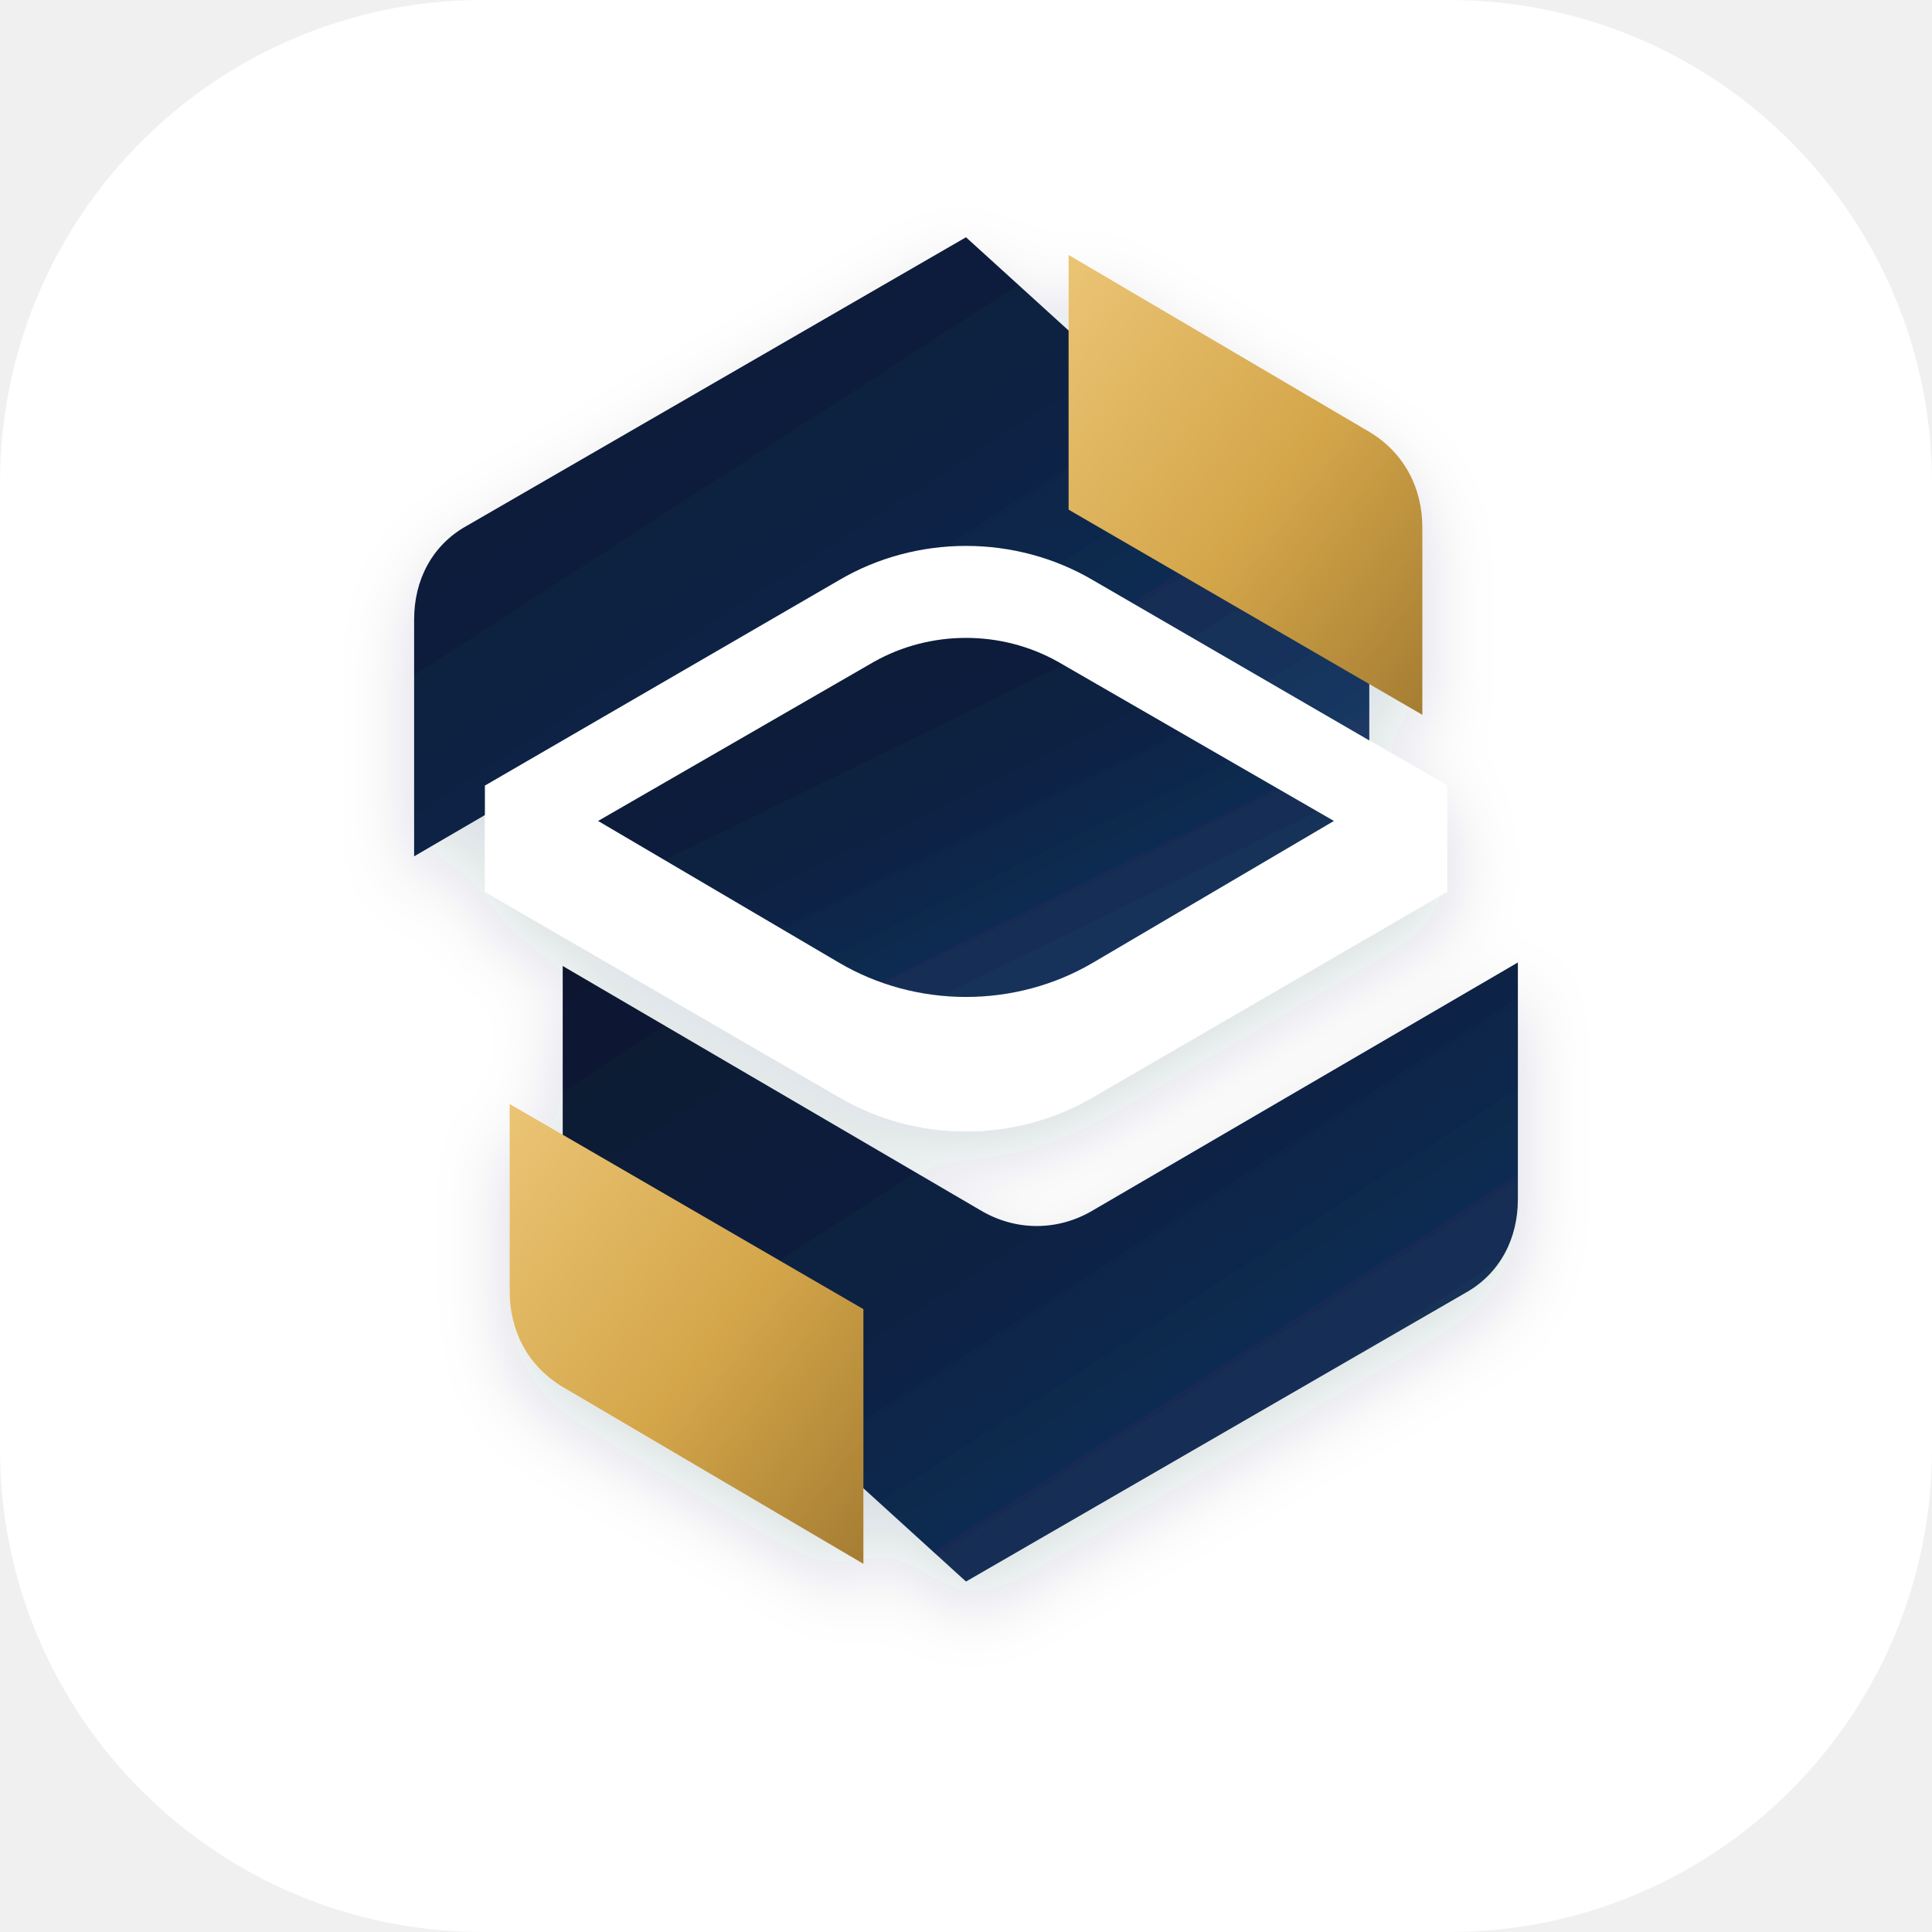
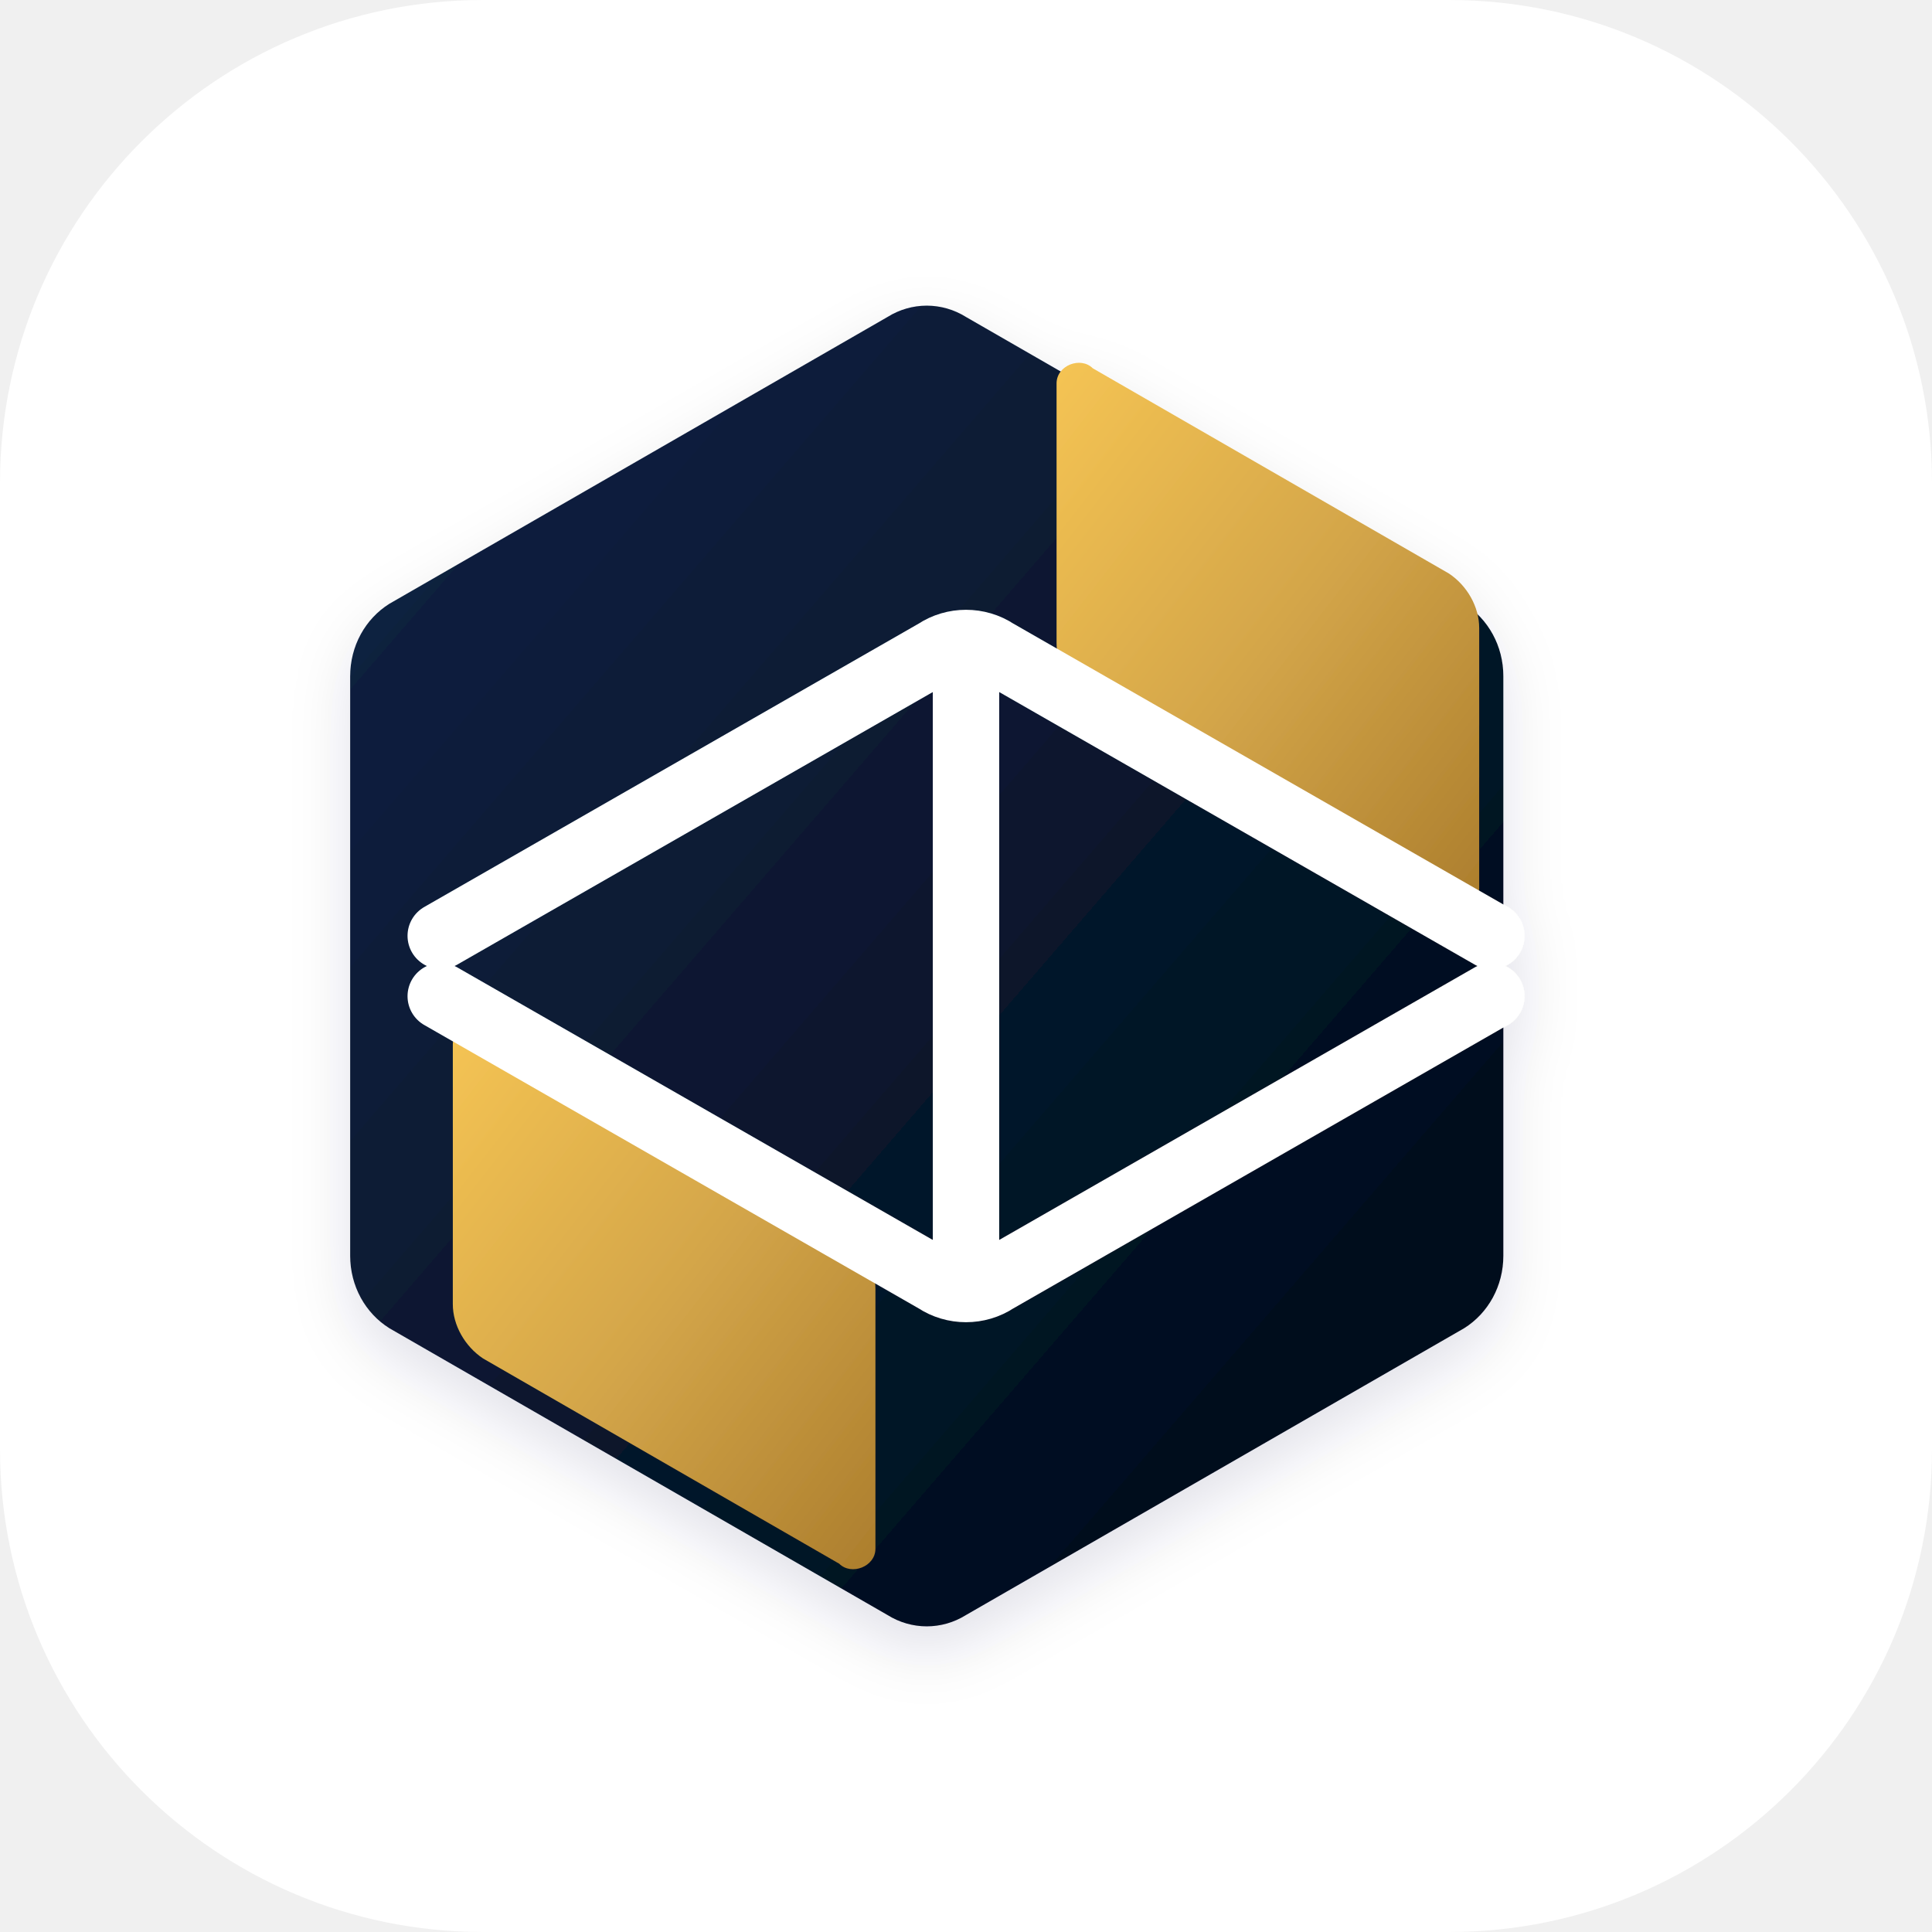
<svg xmlns="http://www.w3.org/2000/svg" viewBox="0 0 512 512" fill="none">
  <defs>
-     <linearGradient id="navy-grad" x1="0%" y1="0%" x2="100%" y2="100%">
-       <stop offset="0%" stop-color="#07172E" />
-       <stop offset="50%" stop-color="#0B2345" />
-       <stop offset="100%" stop-color="#1E3E6B" />
+     <linearGradient id="schoolix-navy-grad" x1="0%" y1="0%" x2="100%" y2="100%">
+       <stop offset="0%" stop-color="#0B2345" />
+       <stop offset="50%" stop-color="#07172E" />
+       <stop offset="100%" stop-color="#020914" />
    </linearGradient>
-     <linearGradient id="gold-grad" x1="0%" y1="0%" x2="100%" y2="100%">
-       <stop offset="0%" stop-color="#EBC475" />
-       <stop offset="55%" stop-color="#D4A64A" />
-       <stop offset="100%" stop-color="#A57D32" />
+     <linearGradient id="schoolix-gold-grad" x1="0%" y1="0%" x2="100%" y2="100%">
+       <stop offset="0%" stop-color="#F5C453" />
+       <stop offset="50%" stop-color="#D4A64A" />
+       <stop offset="100%" stop-color="#AC7E2D" />
    </linearGradient>
    <filter id="luxury-shadow" x="-10%" y="-10%" width="120%" height="120%" filterUnits="userSpaceOnUse">
-       <feDropShadow dx="0" dy="8" stdDeviation="10" flood-color="#0B2345" flood-opacity="0.15" />
+       <feDropShadow dx="0" dy="8" stdDeviation="10" flood-color="#0B2345" flood-opacity="0.12" />
    </filter>
  </defs>
+ 
+   {/* Container background rounded card for standard mobile device launchers */}
  <rect width="512" height="512" rx="128" fill="#FFFFFF" />
-   <g filter="url(#luxury-shadow)" transform="translate(16, 16) scale(0.9375)">
-     <path d="M 256,50               L 115,131.5              C 105,137 100,147 100,158              L 100,225              L 220,155              C 230,149 242,149 252,155              L 370,224              L 370,165              C 370,155 365,145 355,140              L 256,50 Z" fill="url(#navy-grad)" />
-     <path d="M 256,430              L 397,348.5              C 407,343 412,333 412,322              L 412,255              L 292,325              C 282,331 270,331 260,325              L 142,256              L 142,315              C 142,325 147,335 157,340              L 256,430 Z" fill="url(#navy-grad)" />
-     <path d="M 285,55              L 370,105              C 380,111 385,121 385,132              L 385,185              L 285,127              Z" fill="url(#gold-grad)" />
-     <path d="M 227,425              L 142,375              C 132,369 127,359 127,348              L 127,295              L 227,353              Z" fill="url(#gold-grad)" />
-     <path d="M 120,205               L 220,147              C 242,134 270,134 292,147              L 392,205              L 392,235              L 292,293              C 270,306 242,306 220,293              L 120,235              Z" fill="#FFFFFF" />
-     <path d="M 152,215               L 230,170              C 246,161 266,161 282,170              L 360,215              L 292,255              C 270,268 242,268 220,255              Z" fill="url(#navy-grad)" />
+ 
+   {/* Scale and translate the new stylized S Hexagon Logo to sit perfectly centered */}
+   <g filter="url(#luxury-shadow)" transform="translate(56, 56) scale(0.8)">
+     {/* Main S-Shape (Navy Blue Body) */}
+     <path d="M 250,35          L 415,130          C 423,135 428,144 428,154          L 428,346          C 428,356 423,365 415,370          L 250,465          C 242,470 232,470 224,465          L 59,370          C 51,365 46,356 46,346          L 46,154          C 46,144 51,135 59,130          L 224,35          C 232,30 242,30 250,35          Z" fill="url(#schoolix-navy-grad)" />
+ 
+     {/* Top-Right Golden Wing Segment */}
+     <path d="M 292,52          L 410,120          C 416,124 420,131 420,138          L 420,224          C 420,230 412,233 408,229          L 290,161          C 284,157 280,150 280,143          L 280,57          C 280,51 288,48 292,52          Z" fill="url(#schoolix-gold-grad)" />
+ 
+     {/* Bottom-Left Golden Wing Segment */}
+     <path d="M 208,448          L 90,380          C 84,376 80,369 80,362          L 80,276          C 80,270 88,267 92,271          L 210,339          C 216,343 220,350 220,357          L 220,443          C 220,449 212,452 208,448          Z" fill="url(#schoolix-gold-grad)" />
+ 
+     {/* S shape Track Overlays for clean white bounds */}
+     <path d="M 76,260           L 240,354           C 246,358 254,358 260,354           L 424,260" stroke="#FFFFFF" stroke-width="22" stroke-linecap="round" stroke-linejoin="round" />
+     <path d="M 424,240           L 260,146           C 254,142 246,142 240,146           L 76,240" stroke="#FFFFFF" stroke-width="22" stroke-linecap="round" stroke-linejoin="round" />
+     <path d="M 250,148 L 250,352" stroke="#FFFFFF" stroke-width="22" stroke-linecap="round" />
  </g>
</svg>
